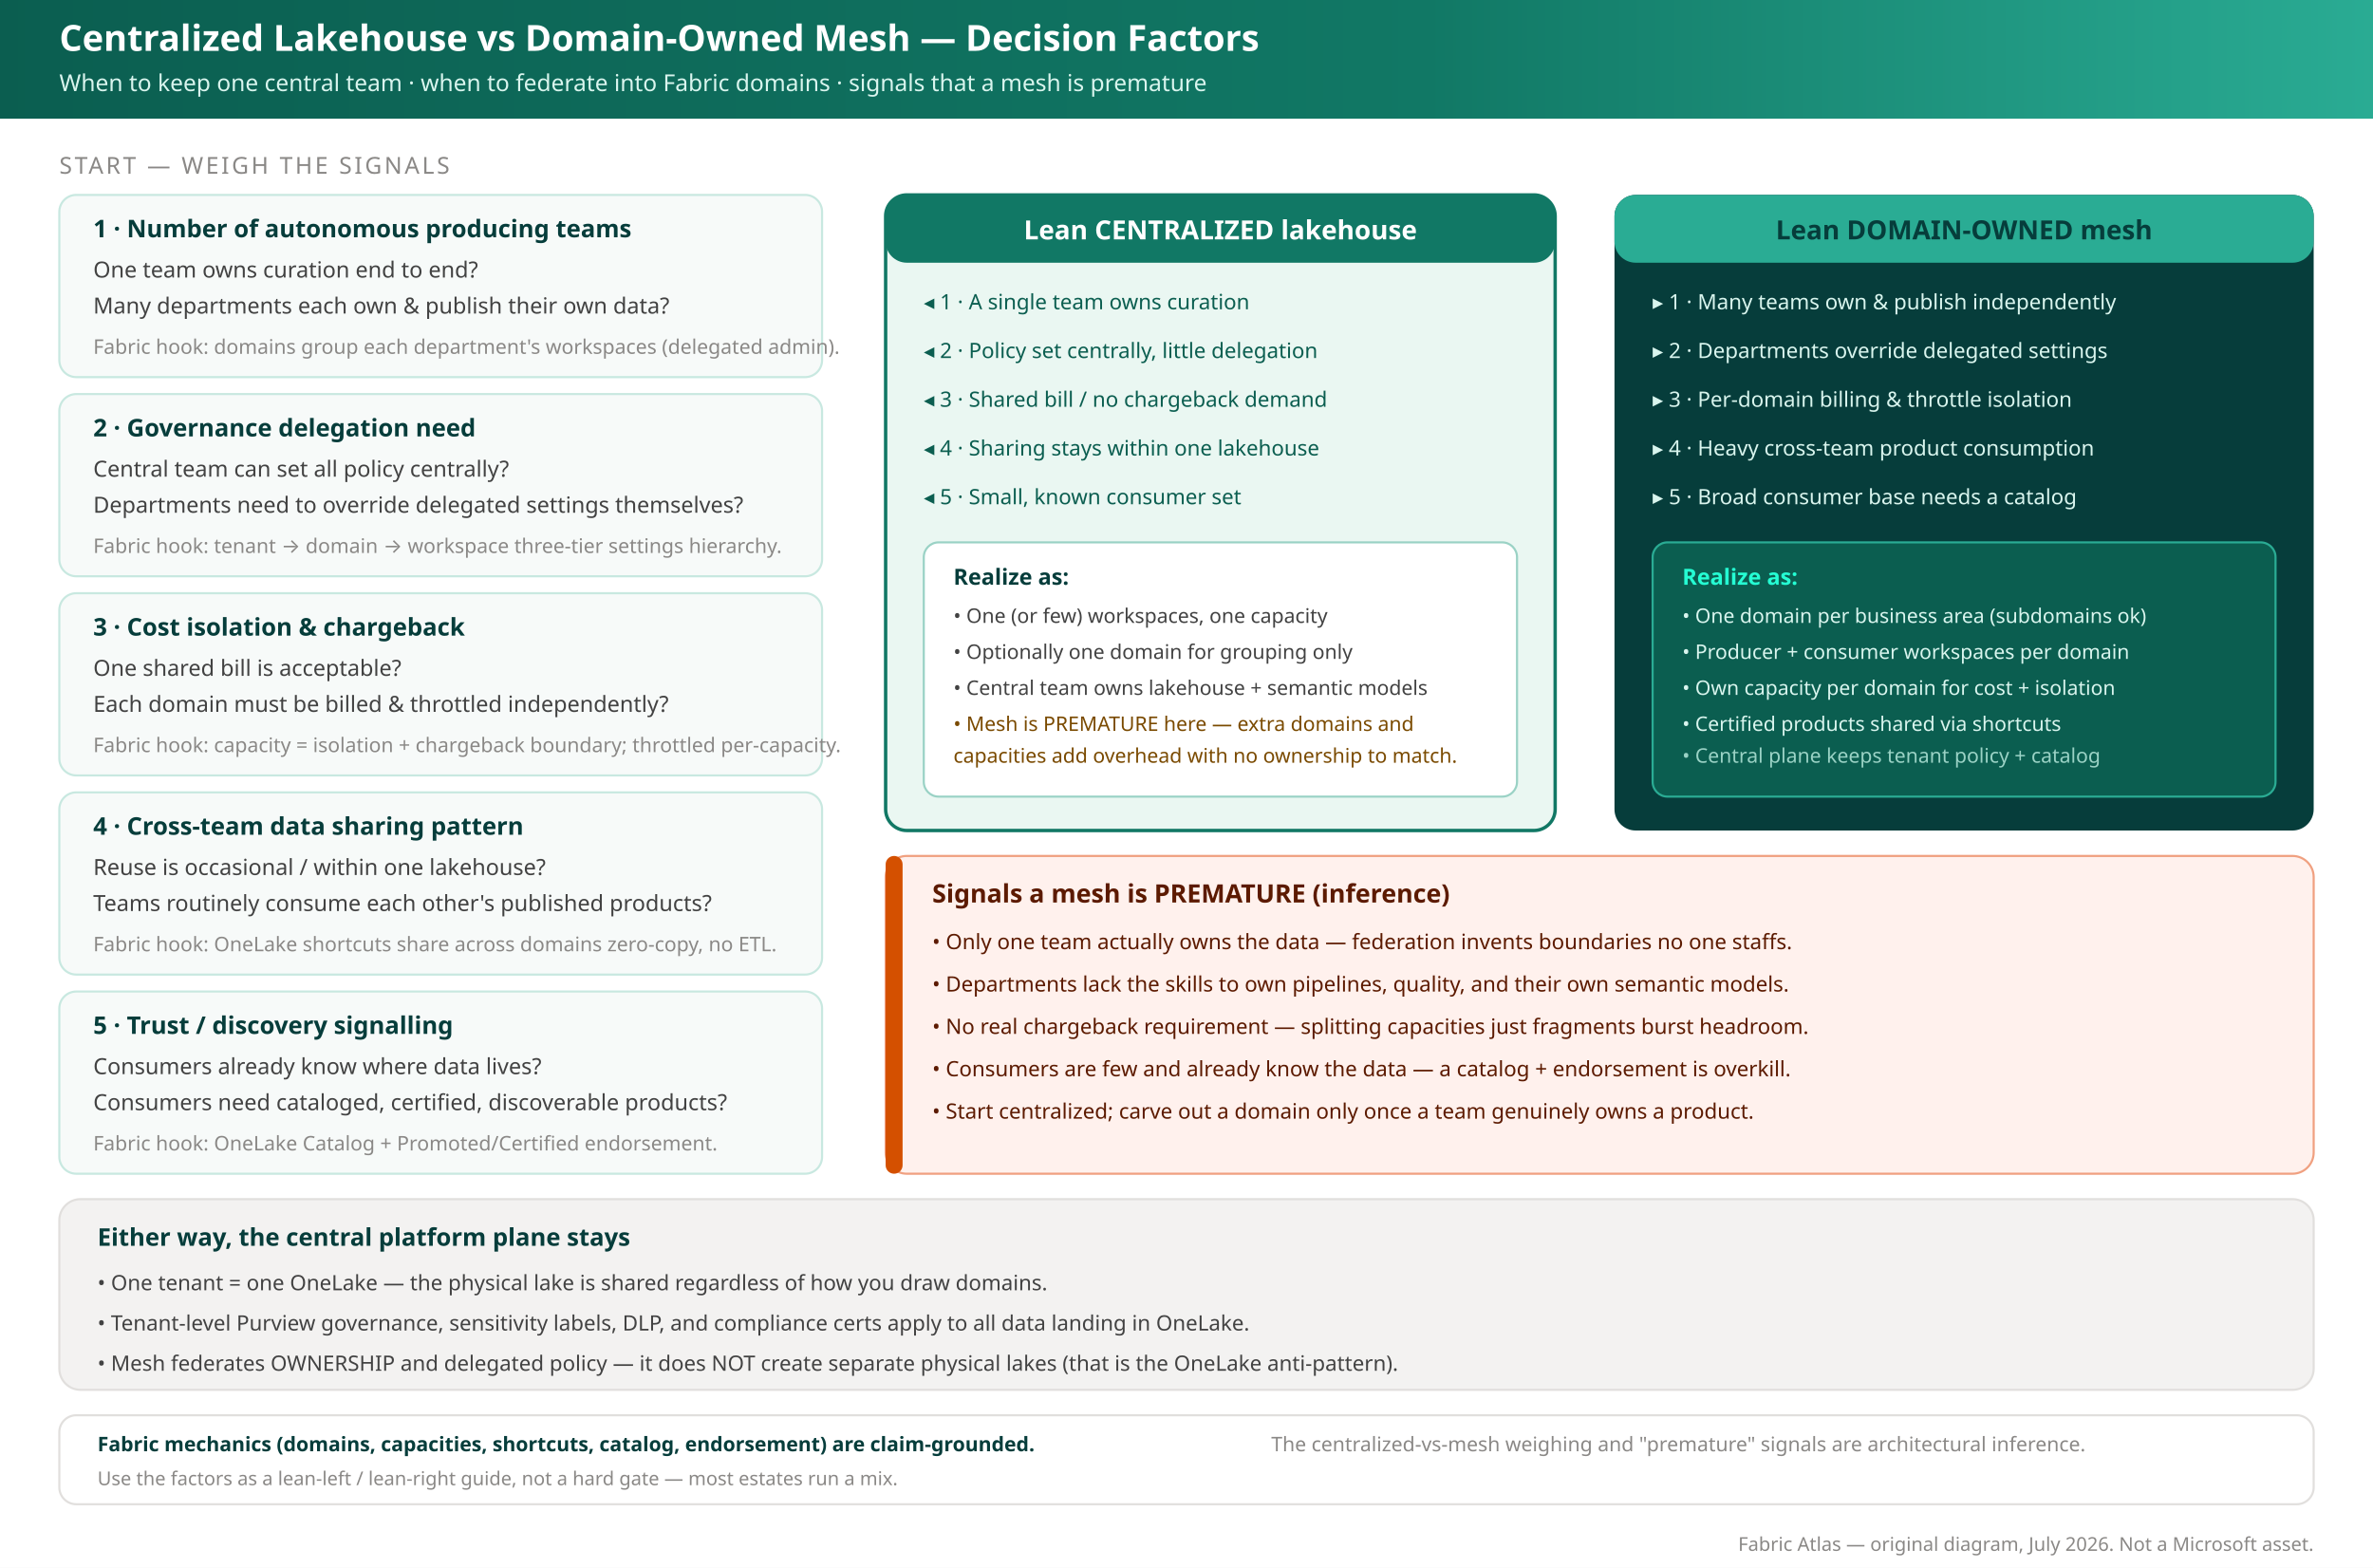
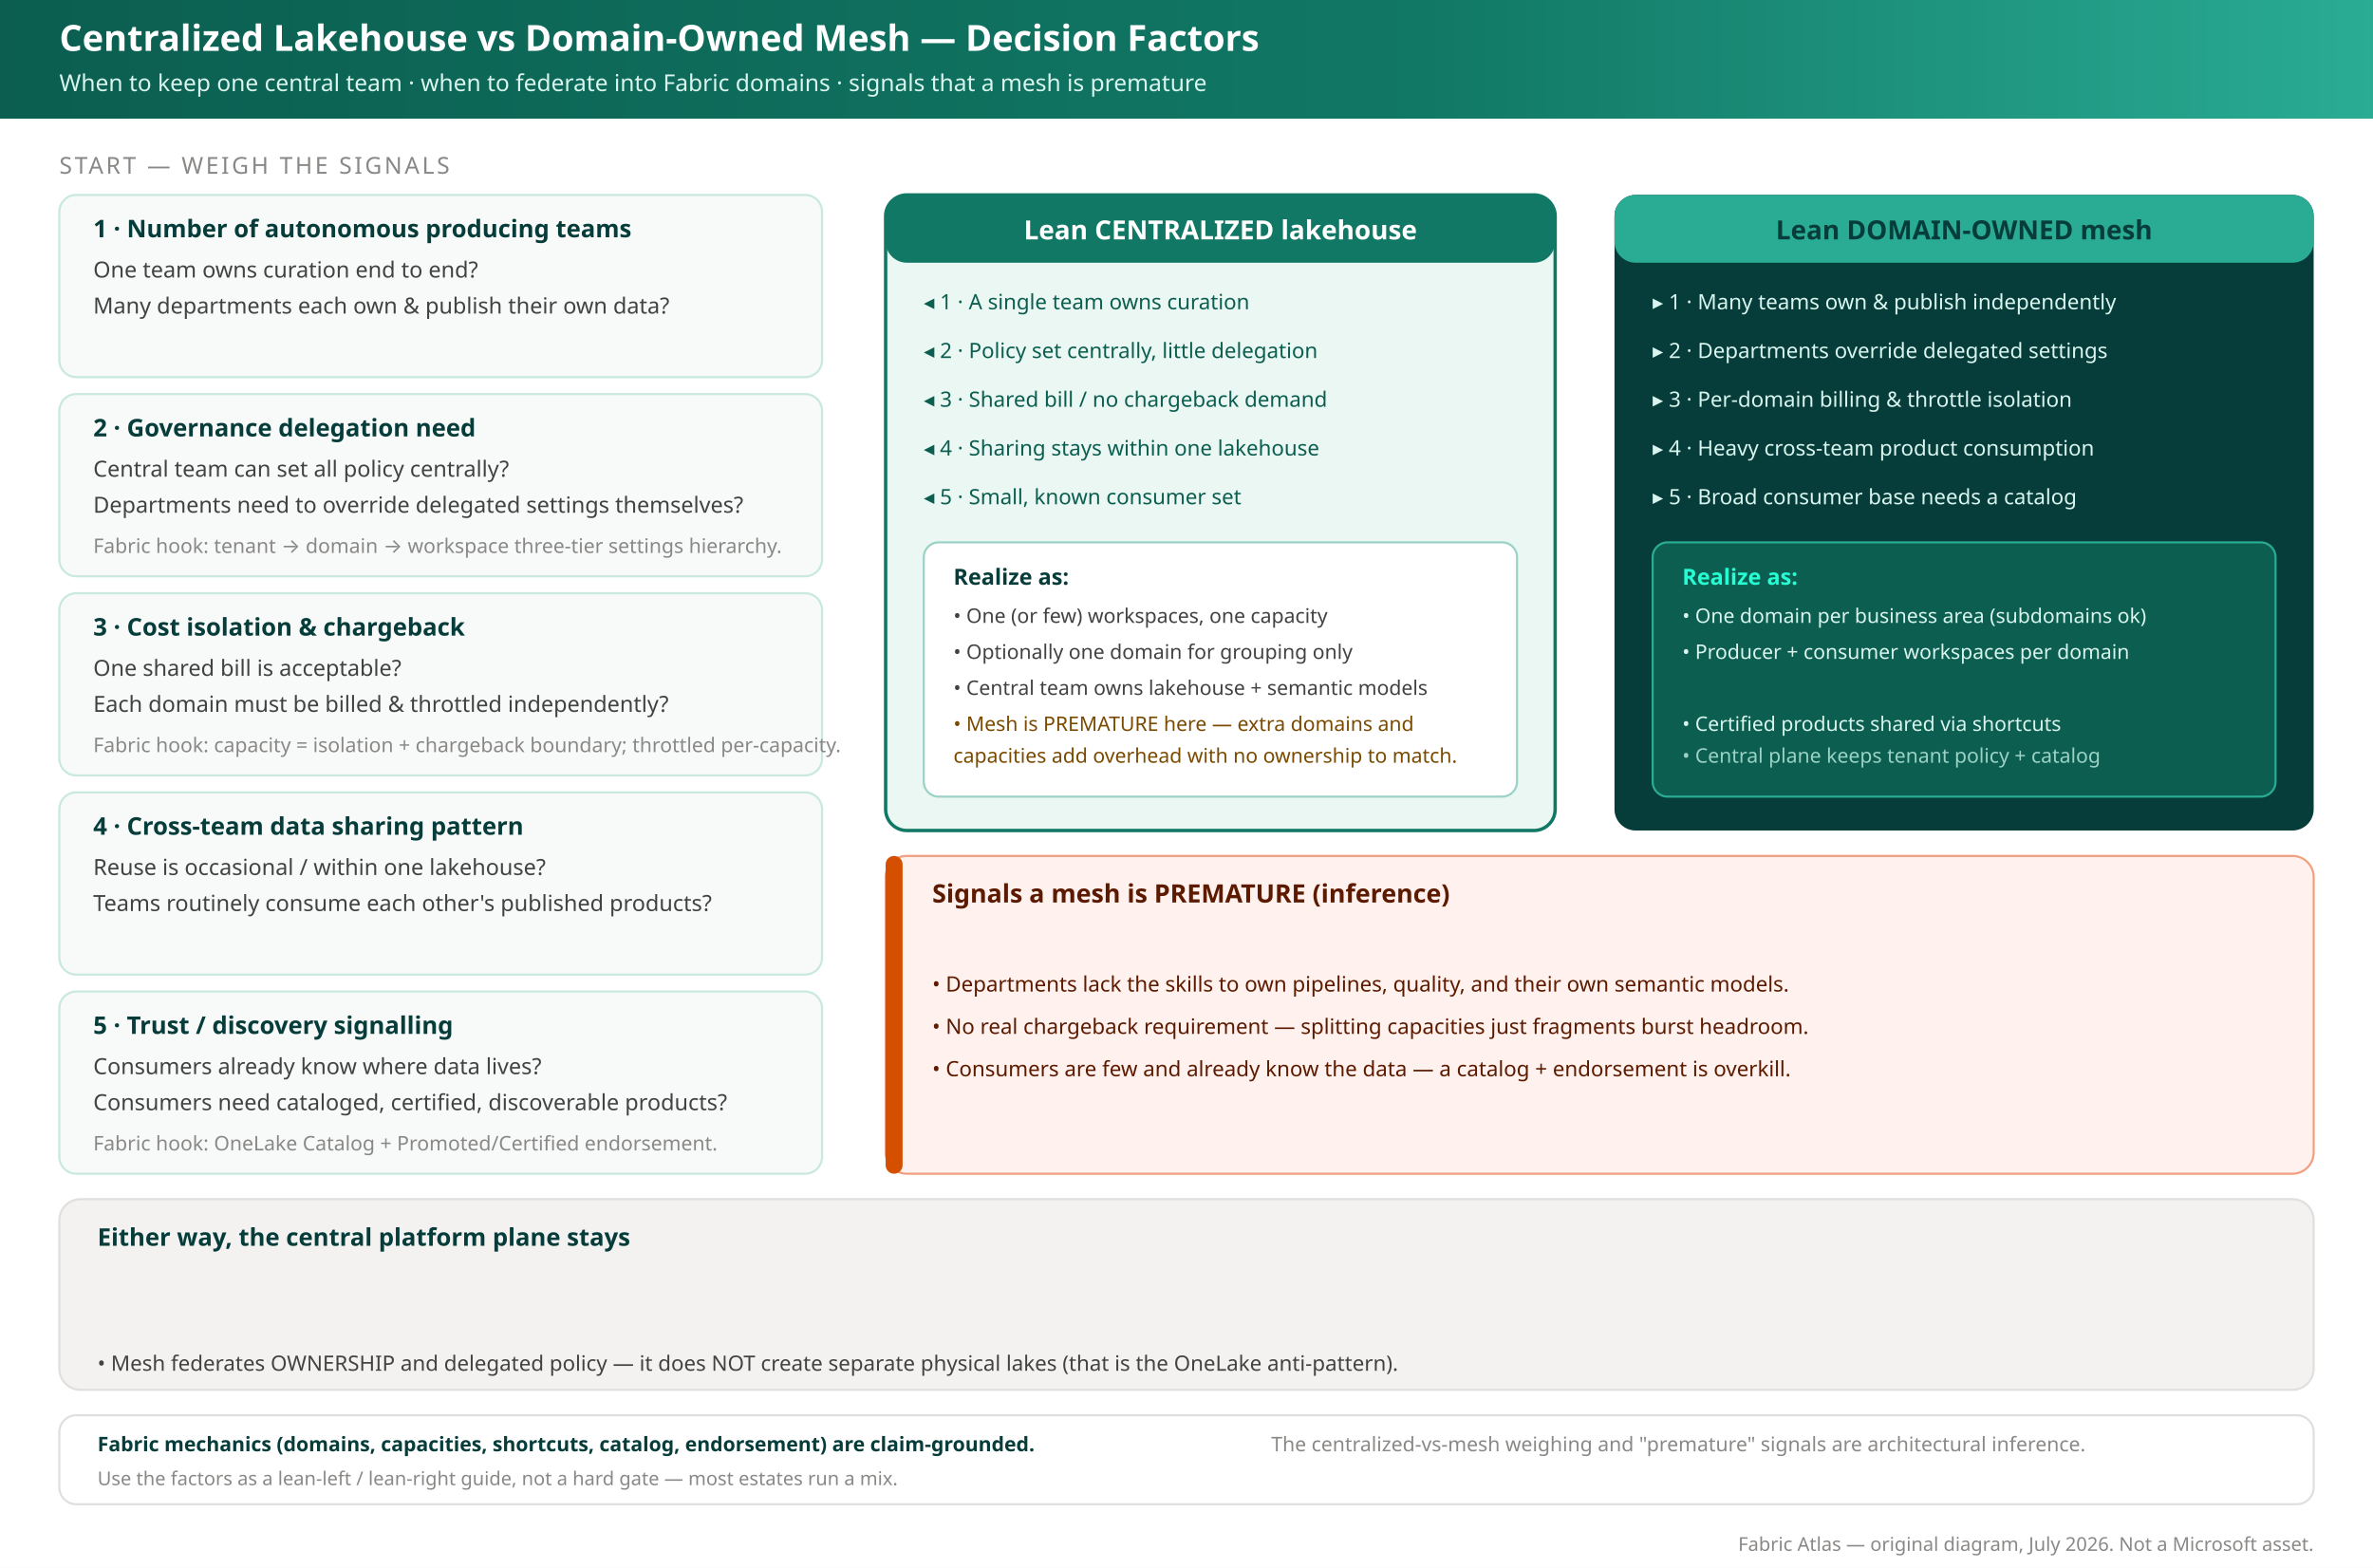
- <svg xmlns="http://www.w3.org/2000/svg" viewBox="0 0 1120 740" font-family="Segoe UI, -apple-system, sans-serif">
+ <svg xmlns="http://www.w3.org/2000/svg" viewBox="0 0 1120 740" font-family="Segoe UI, -apple-system, sans-serif" role="img" aria-labelledby="data-mesh-domains-decision-title data-mesh-domains-decision-desc" data-diagram-id="data-mesh-domains-decision">
  <defs>
    <linearGradient id="hdrGrad" x1="0" y1="0" x2="1" y2="0">
      <stop offset="0" stop-color="#0B5E50" />
      <stop offset="0.6" stop-color="#117865" />
      <stop offset="1" stop-color="#2AAC94" />
    </linearGradient>
    <marker id="arr" viewBox="0 0 10 10" refX="8" refY="5" markerWidth="6" markerHeight="6" orient="auto-start-reverse">
      <path d="M0 0 L10 5 L0 10 z" fill="#2AAC94" />
    </marker>
  </defs>
  <rect width="1120" height="740" fill="#FFFFFF" />
  <rect x="0" y="0" width="1120" height="56" fill="url(#hdrGrad)" />
  <text x="28" y="24" font-size="17" font-weight="700" fill="#FFFFFF">Centralized Lakehouse vs Domain-Owned Mesh — Decision Factors</text>
  <text x="28" y="43" font-size="11" fill="#D9F5EE">When to keep one central team · when to federate into Fabric domains · signals that a mesh is premature</text>
  <text x="28" y="82" font-size="11" letter-spacing="1.2" fill="#8A8886">START — WEIGH THE SIGNALS</text>
  <g font-size="10.5">
    <rect x="28" y="92" width="360" height="86" rx="8" fill="#F7FAF9" stroke="#C8E8E0" />
    <text x="44" y="112" font-size="11.5" font-weight="700" fill="#063D3B">1 · Number of autonomous producing teams</text>
    <text x="44" y="131" fill="#424242">One team owns curation end to end?</text>
    <text x="44" y="148" fill="#424242">Many departments each own &amp; publish their own data?</text>
-     <text x="44" y="167" font-size="9.5" fill="#8A8886">Fabric hook: domains group each department's workspaces (delegated admin).</text>
+     <text x="44" y="167" font-size="9.5" fill="#8A8886" data-node-id="domain-model" tabindex="0" aria-label="Fabric domains group workspaces" />
    <rect x="28" y="186" width="360" height="86" rx="8" fill="#F7FAF9" stroke="#C8E8E0" />
    <text x="44" y="206" font-size="11.5" font-weight="700" fill="#063D3B">2 · Governance delegation need</text>
    <text x="44" y="225" fill="#424242">Central team can set all policy centrally?</text>
    <text x="44" y="242" fill="#424242">Departments need to override delegated settings themselves?</text>
    <text x="44" y="261" font-size="9.5" fill="#8A8886">Fabric hook: tenant → domain → workspace three-tier settings hierarchy.</text>
    <rect x="28" y="280" width="360" height="86" rx="8" fill="#F7FAF9" stroke="#C8E8E0" />
    <text x="44" y="300" font-size="11.5" font-weight="700" fill="#063D3B">3 · Cost isolation &amp; chargeback</text>
    <text x="44" y="319" fill="#424242">One shared bill is acceptable?</text>
    <text x="44" y="336" fill="#424242">Each domain must be billed &amp; throttled independently?</text>
    <text x="44" y="355" font-size="9.5" fill="#8A8886">Fabric hook: capacity = isolation + chargeback boundary; throttled per-capacity.</text>
    <rect x="28" y="374" width="360" height="86" rx="8" fill="#F7FAF9" stroke="#C8E8E0" />
    <text x="44" y="394" font-size="11.5" font-weight="700" fill="#063D3B">4 · Cross-team data sharing pattern</text>
    <text x="44" y="413" fill="#424242">Reuse is occasional / within one lakehouse?</text>
    <text x="44" y="430" fill="#424242">Teams routinely consume each other's published products?</text>
-     <text x="44" y="449" font-size="9.5" fill="#8A8886">Fabric hook: OneLake shortcuts share across domains zero-copy, no ETL.</text>
+     <text x="44" y="449" font-size="9.5" fill="#8A8886" data-node-id="cross-domain-shortcuts" tabindex="0" aria-label="Cross-domain reads via OneLake shortcuts" />
    <rect x="28" y="468" width="360" height="86" rx="8" fill="#F7FAF9" stroke="#C8E8E0" />
    <text x="44" y="488" font-size="11.5" font-weight="700" fill="#063D3B">5 · Trust / discovery signalling</text>
    <text x="44" y="507" fill="#424242">Consumers already know where data lives?</text>
    <text x="44" y="524" fill="#424242">Consumers need cataloged, certified, discoverable products?</text>
    <text x="44" y="543" font-size="9.5" fill="#8A8886">Fabric hook: OneLake Catalog + Promoted/Certified endorsement.</text>
  </g>
  <rect x="418" y="92" width="316" height="300" rx="10" fill="#EAF7F2" stroke="#117865" stroke-width="1.6" />
  <rect x="418" y="92" width="316" height="32" rx="10" fill="#117865" />
  <text x="576" y="113" text-anchor="middle" font-size="12.5" font-weight="700" fill="#FFFFFF">Lean CENTRALIZED lakehouse</text>
  <g font-size="10" fill="#0B5E50">
    <text x="436" y="146">◂ 1 · A single team owns curation</text>
    <text x="436" y="169">◂ 2 · Policy set centrally, little delegation</text>
    <text x="436" y="192">◂ 3 · Shared bill / no chargeback demand</text>
    <text x="436" y="215">◂ 4 · Sharing stays within one lakehouse</text>
    <text x="436" y="238">◂ 5 · Small, known consumer set</text>
  </g>
  <rect x="436" y="256" width="280" height="120" rx="7" fill="#FFFFFF" stroke="#9AD2C5" />
  <text x="450" y="276" font-size="10.5" font-weight="700" fill="#063D3B">Realize as:</text>
  <text x="450" y="294" font-size="9.5" fill="#424242">• One (or few) workspaces, one capacity</text>
  <text x="450" y="311" font-size="9.5" fill="#424242">• Optionally one domain for grouping only</text>
  <text x="450" y="328" font-size="9.5" fill="#424242">• Central team owns lakehouse + semantic models</text>
  <text x="450" y="345" font-size="9.5" fill="#7A4A00">• Mesh is PREMATURE here — extra domains and</text>
  <text x="450" y="360" font-size="9.5" fill="#7A4A00">  capacities add overhead with no ownership to match.</text>
  <rect x="762" y="92" width="330" height="300" rx="10" fill="#063D3B" />
  <rect x="762" y="92" width="330" height="32" rx="10" fill="#2AAC94" />
  <text x="927" y="113" text-anchor="middle" font-size="12.5" font-weight="700" fill="#063D3B">Lean DOMAIN-OWNED mesh</text>
  <g font-size="10" fill="#D9F5EE">
    <text x="780" y="146">▸ 1 · Many teams own &amp; publish independently</text>
    <text x="780" y="169">▸ 2 · Departments override delegated settings</text>
    <text x="780" y="192">▸ 3 · Per-domain billing &amp; throttle isolation</text>
    <text x="780" y="215">▸ 4 · Heavy cross-team product consumption</text>
    <text x="780" y="238">▸ 5 · Broad consumer base needs a catalog</text>
  </g>
  <rect x="780" y="256" width="294" height="120" rx="7" fill="#0B5E50" stroke="#2AAC94" />
  <text x="794" y="276" font-size="10.5" font-weight="700" fill="#25FFD4">Realize as:</text>
  <text x="794" y="294" font-size="9.5" fill="#D9F5EE">• One domain per business area (subdomains ok)</text>
  <text x="794" y="311" font-size="9.5" fill="#D9F5EE">• Producer + consumer workspaces per domain</text>
-   <text x="794" y="328" font-size="9.5" fill="#D9F5EE">• Own capacity per domain for cost + isolation</text>
+   <text x="794" y="328" font-size="9.5" fill="#D9F5EE" data-node-id="capacity-split-question" tabindex="0" aria-label="Split capacity per domain?" />
  <text x="794" y="345" font-size="9.5" fill="#D9F5EE">• Certified products shared via shortcuts</text>
  <text x="794" y="360" font-size="9.5" fill="#9AD2C5">• Central plane keeps tenant policy + catalog</text>
  <rect x="418" y="404" width="674" height="150" rx="10" fill="#FFF1ED" stroke="#F0A080" />
  <rect x="418" y="404" width="8" height="150" rx="4" fill="#D45000" />
  <text x="440" y="426" font-size="12" font-weight="700" fill="#5C1A00">Signals a mesh is PREMATURE (inference)</text>
  <g font-size="10" fill="#5C1A00">
-     <text x="440" y="448">• Only one team actually owns the data — federation invents boundaries no one staffs.</text>
+     <text x="440" y="448" data-node-id="ownership-question" tabindex="0" aria-label="Does real ownership pressure exist?" />
    <text x="440" y="468">• Departments lack the skills to own pipelines, quality, and their own semantic models.</text>
    <text x="440" y="488">• No real chargeback requirement — splitting capacities just fragments burst headroom.</text>
    <text x="440" y="508">• Consumers are few and already know the data — a catalog + endorsement is overkill.</text>
-     <text x="440" y="528">• Start centralized; carve out a domain only once a team genuinely owns a product.</text>
+     <text x="440" y="528" data-node-id="centralized-lakehouse" tabindex="0" aria-label="Centralized lakehouse, one team" />
  </g>
  <rect x="28" y="566" width="1064" height="90" rx="10" fill="#F3F2F1" stroke="#E1DFDD" />
  <text x="46" y="588" font-size="11.5" font-weight="700" fill="#063D3B">Either way, the central platform plane stays</text>
  <g font-size="10" fill="#424242">
-     <text x="46" y="609">• One tenant = one OneLake — the physical lake is shared regardless of how you draw domains.</text>
-     <text x="46" y="628">• Tenant-level Purview governance, sensitivity labels, DLP, and compliance certs apply to all data landing in OneLake.</text>
+     <text x="46" y="609" data-node-id="governance-maturity-question" tabindex="0" aria-label="Is tenant governance mature enough to delegate?" />
+     <text x="46" y="628" data-node-id="premature-delegation-warning" tabindex="0" aria-label="Trap: domains without governance baseline" />
    <text x="46" y="647">• Mesh federates OWNERSHIP and delegated policy — it does NOT create separate physical lakes (that is the OneLake anti-pattern).</text>
  </g>
  <rect x="28" y="668" width="1064" height="42" rx="8" fill="#FFFFFF" stroke="#E1DFDD" />
  <text x="46" y="685" font-size="9.5" font-weight="600" fill="#063D3B">Fabric mechanics (domains, capacities, shortcuts, catalog, endorsement) are claim-grounded.</text>
  <text x="600" y="685" font-size="9.5" fill="#8A8886">The centralized-vs-mesh weighing and "premature" signals are architectural inference.</text>
  <text x="46" y="701" font-size="9" fill="#8A8886">Use the factors as a lean-left / lean-right guide, not a hard gate — most estates run a mix.</text>
  <text x="1092" y="732" text-anchor="end" font-size="9" fill="#8A8886">Fabric Atlas — original diagram, July 2026. Not a Microsoft asset.</text>
</svg>
